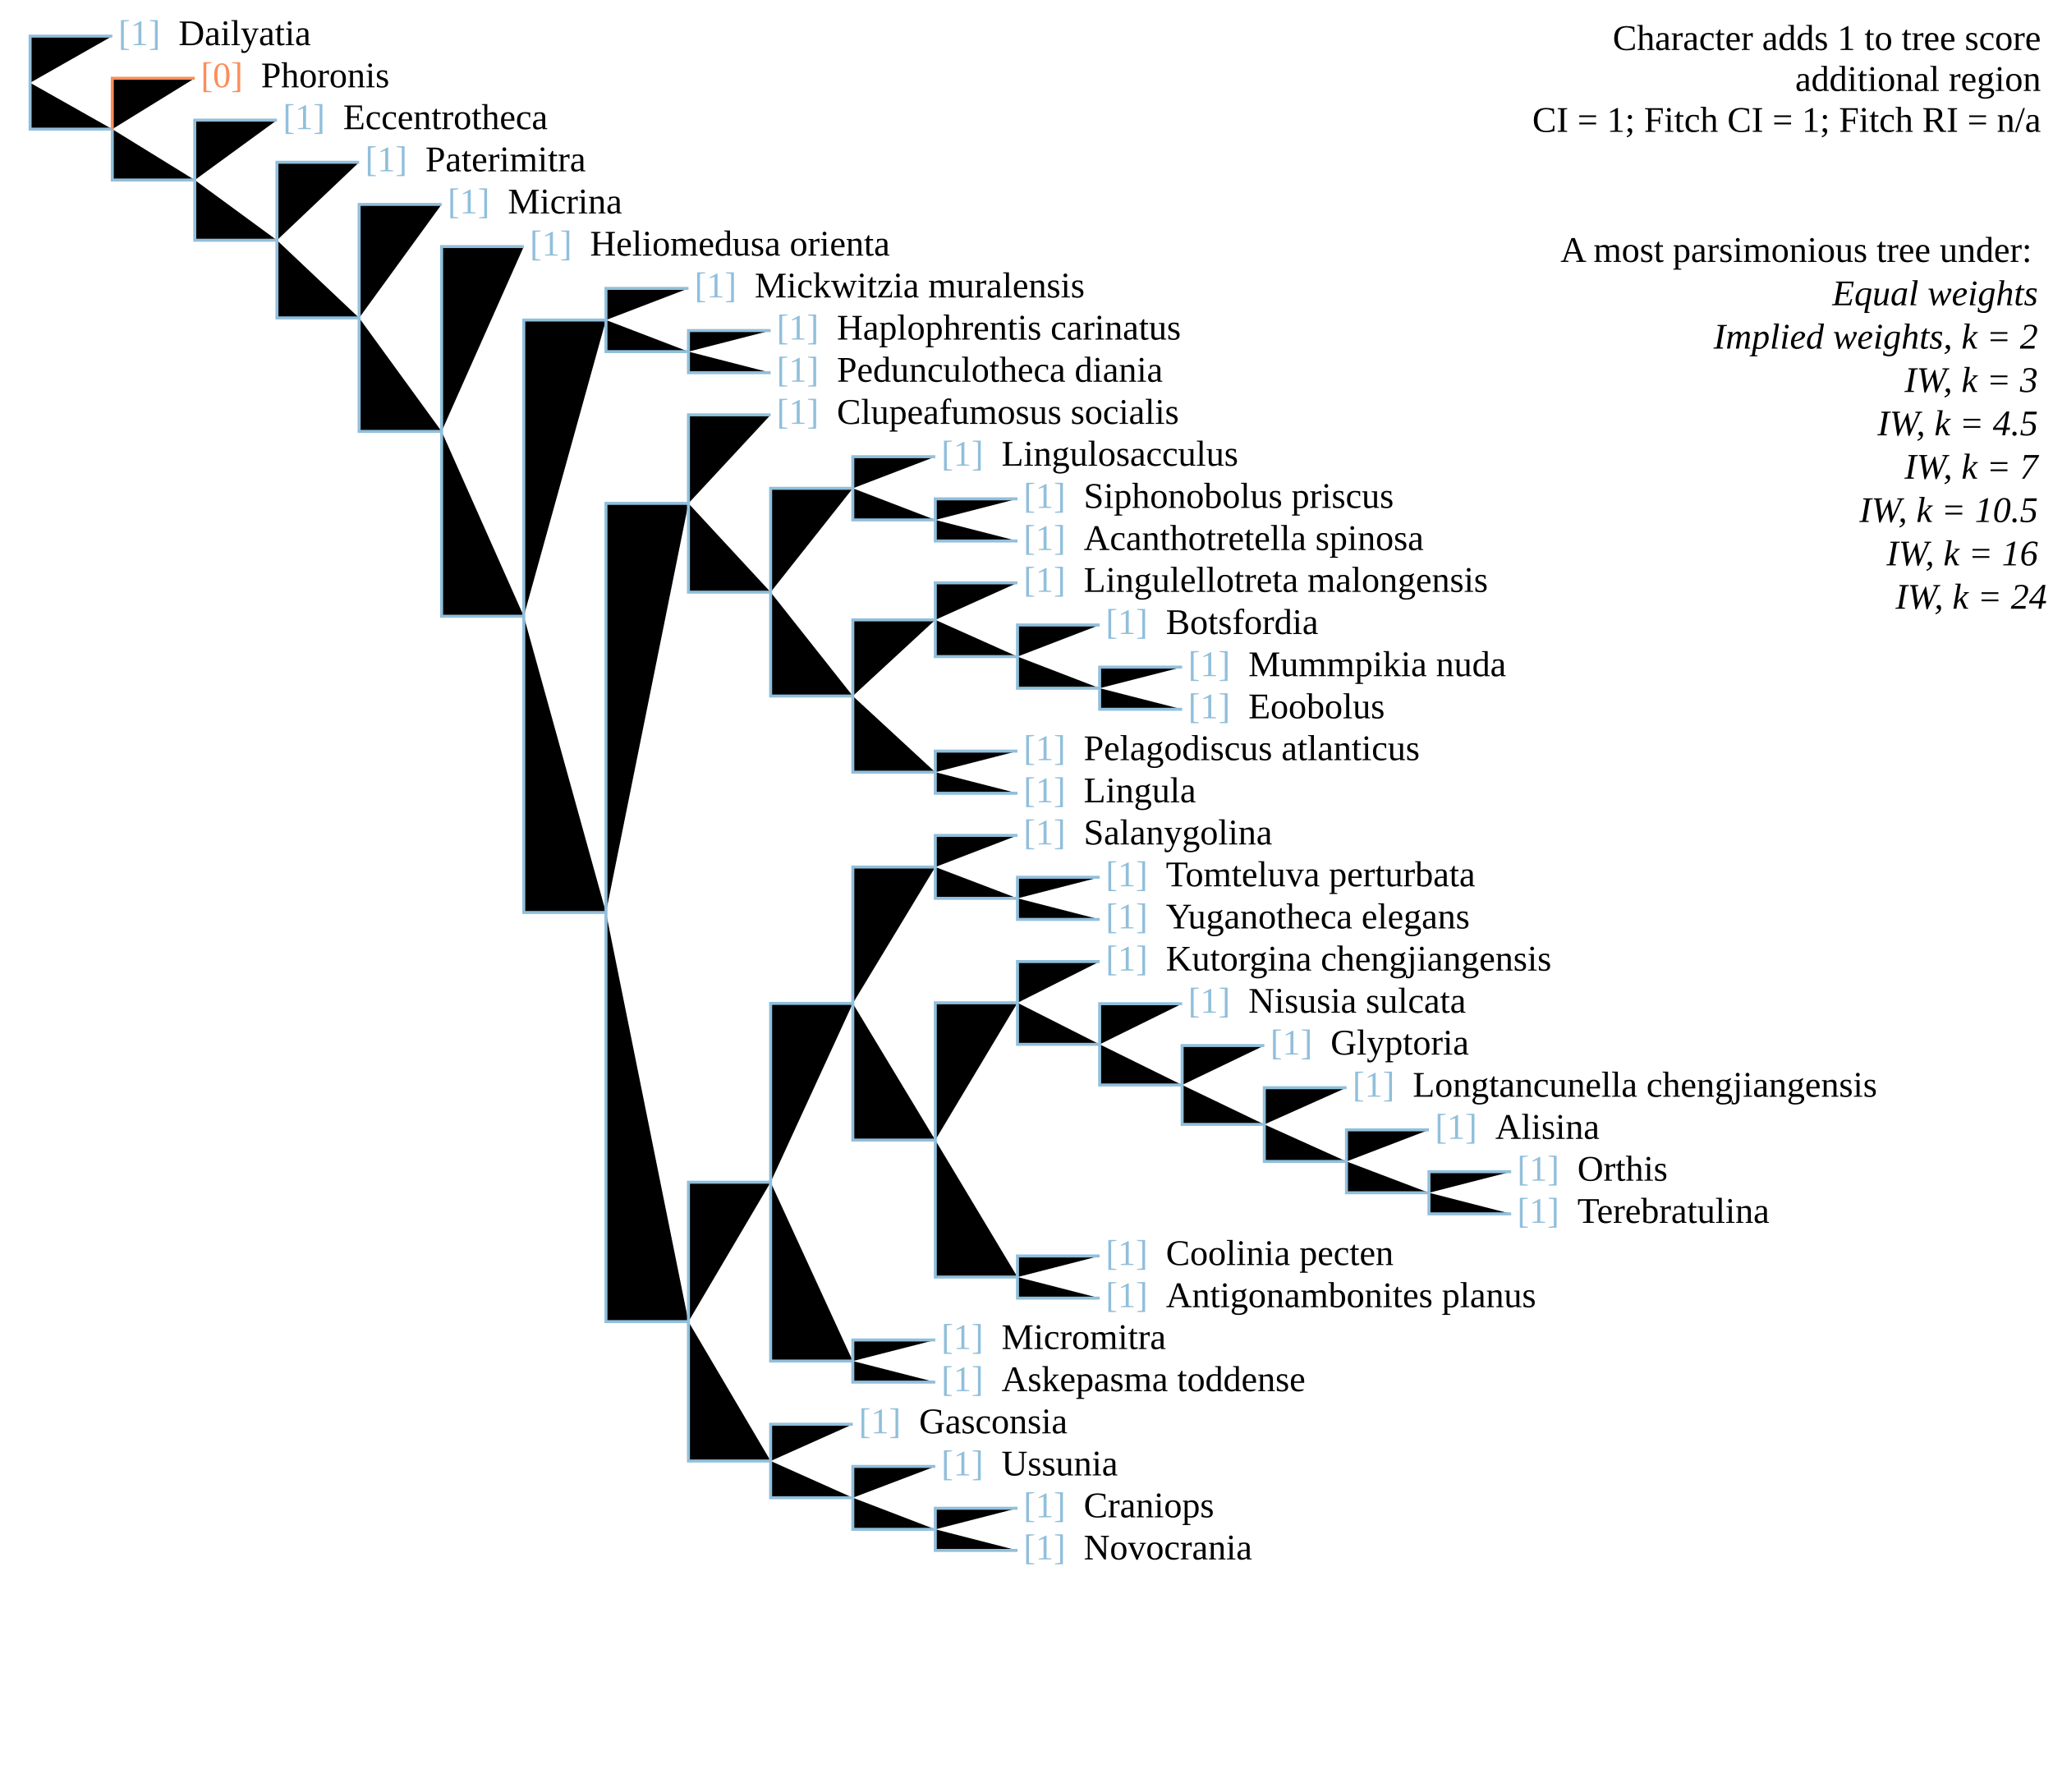
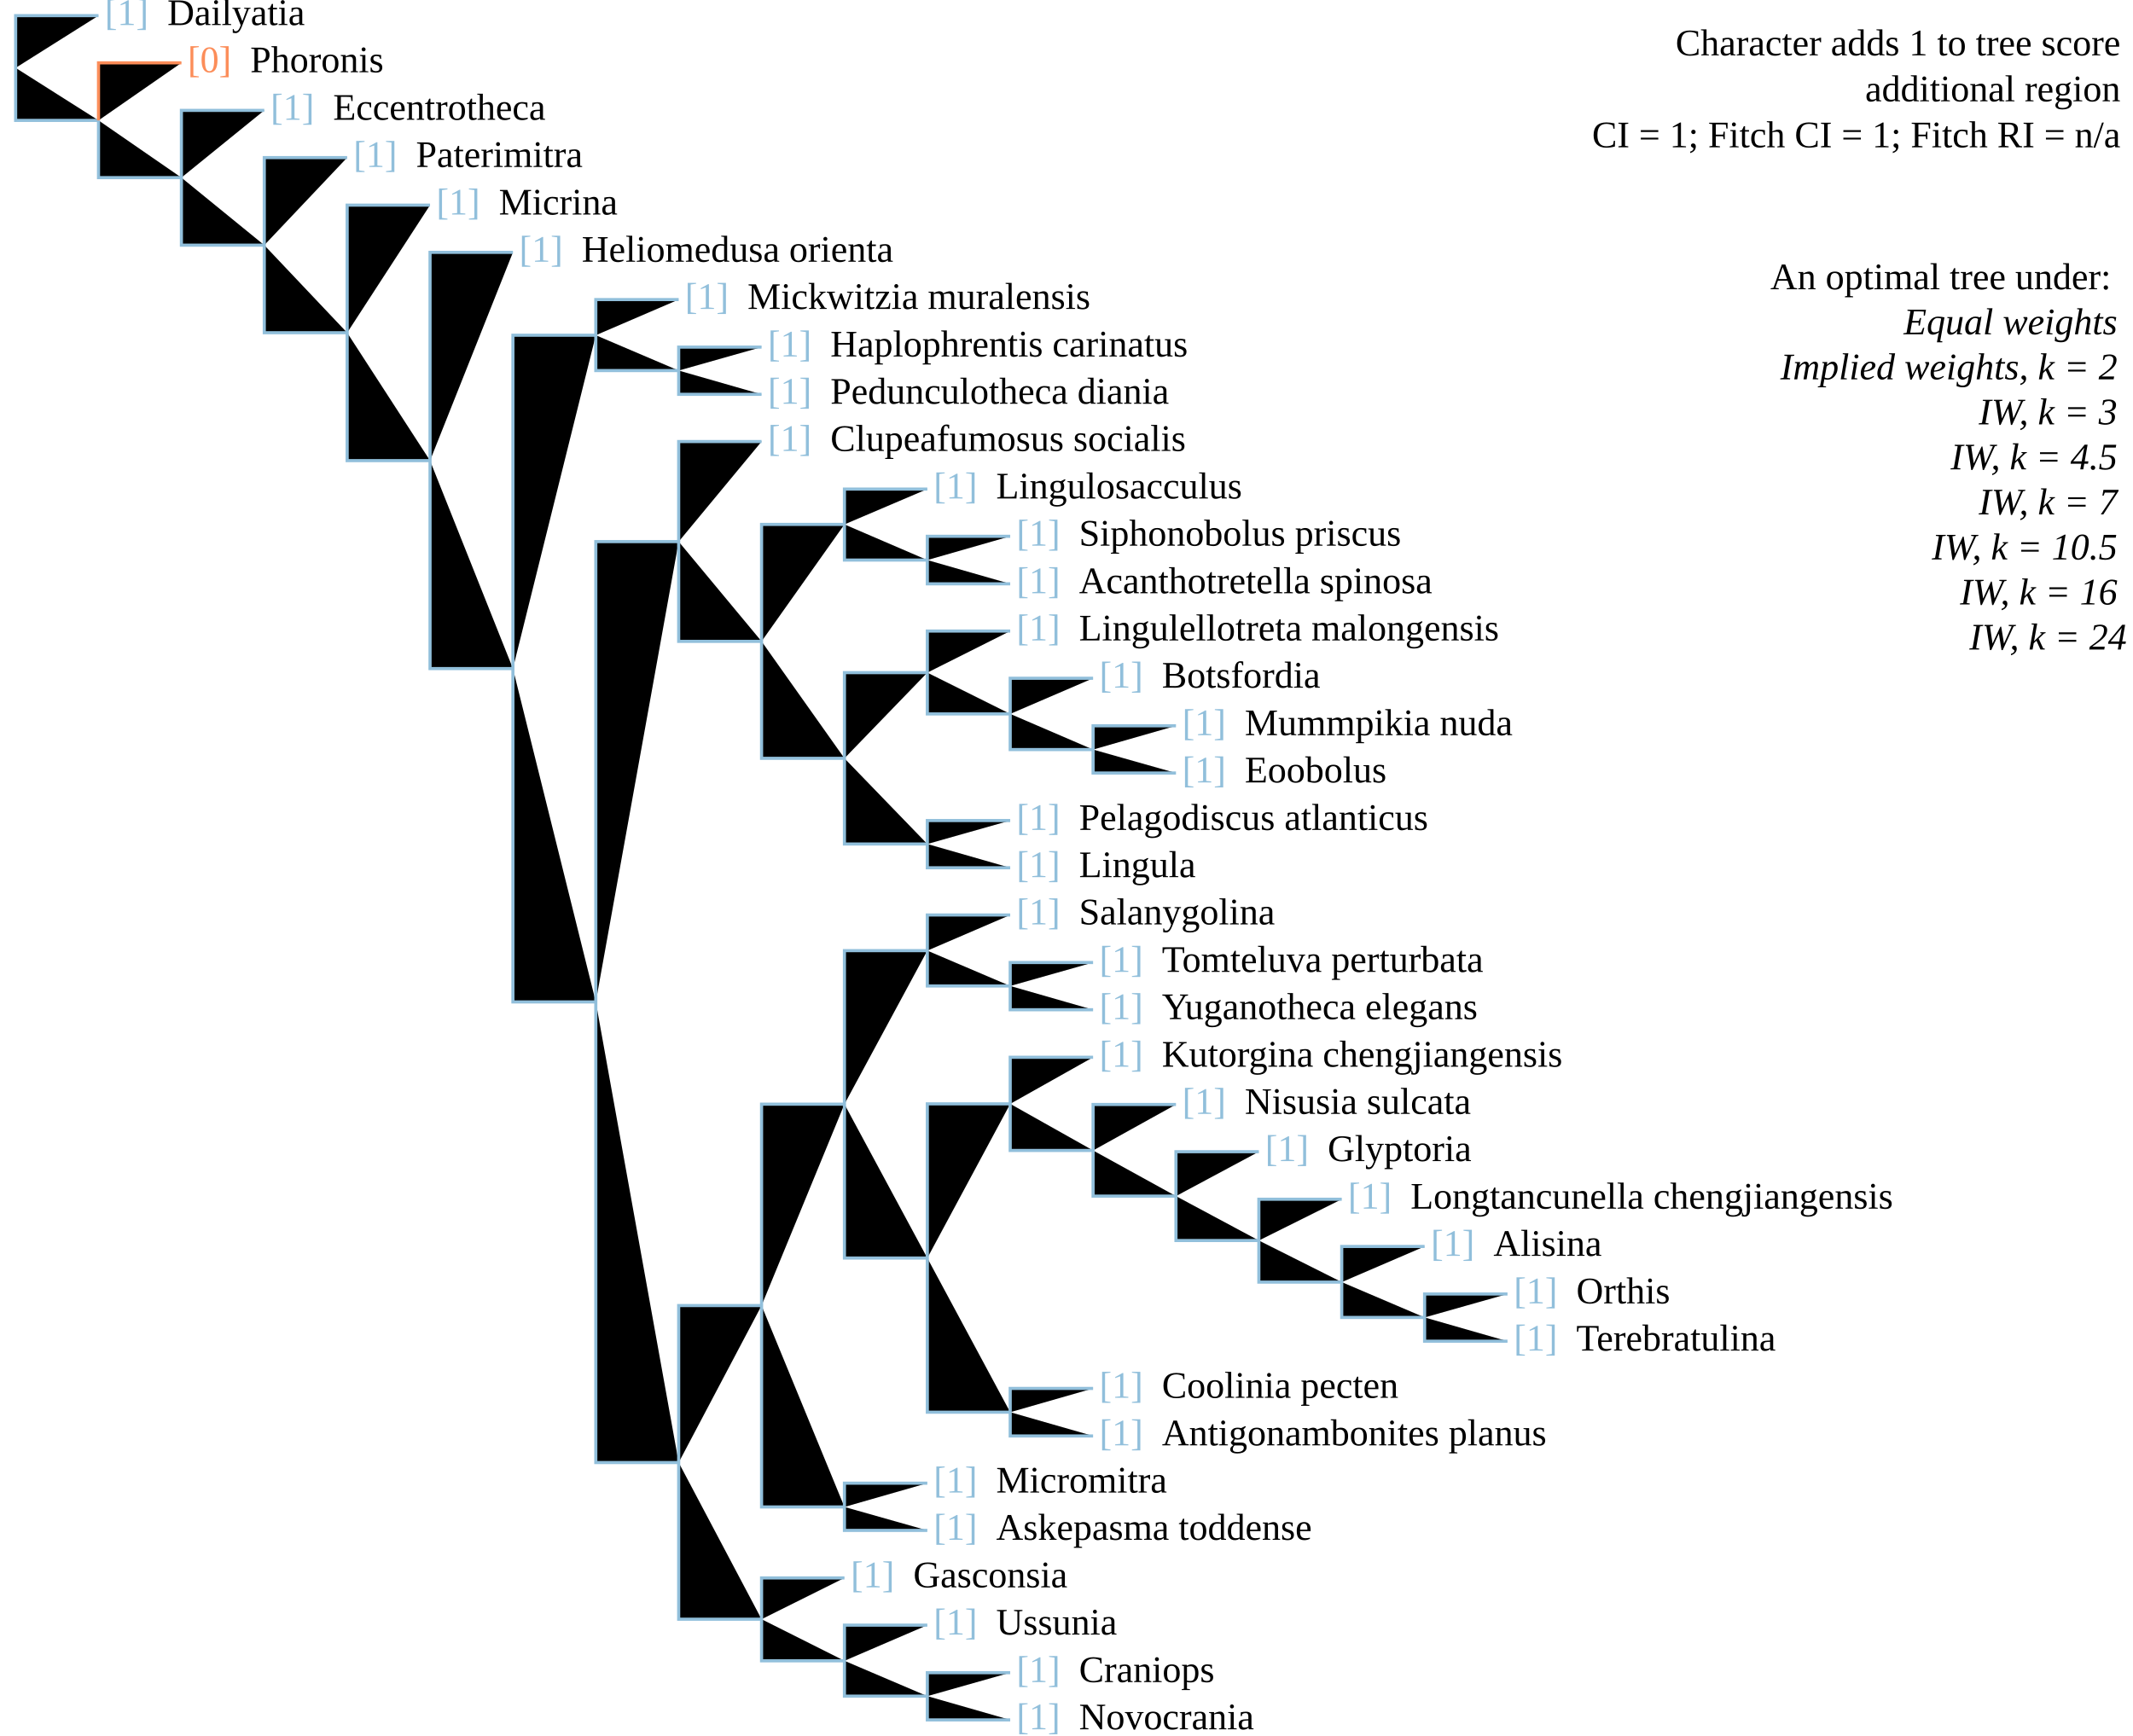
- <svg xmlns="http://www.w3.org/2000/svg" version="1.1" width="682" height="595" class="tree" char="1">
-   <text x="678" y="16.6" text-anchor="end" class="stepsLabel">Character adds <tspan class="score">1</tspan> to tree score</text>
-   <text x="678" y="30.2" text-anchor="end" class="stepsLabel">
+ <svg xmlns="http://www.w3.org/2000/svg" version="1.1" width="682" height="555" class="tree" char="1">
+   <text x="678" y="17.7" text-anchor="end" class="stepsLabel">Character adds <tspan class="score">1</tspan> to tree score</text>
+   <text x="678" y="32.4" text-anchor="end" class="stepsLabel">
    <tspan class="score" /> additional region</text>
-   <text x="678" y="43.8" text-anchor="end" class="stepsLabel">CI = 1; Fitch CI = 1; Fitch RI = n/a</text>
-   <text x="678" y="71" text-anchor="end" class="stepsLabel">
-     <tspan dy="16">A most parsimonious tree under:</tspan>
+   <text x="678" y="47.1" text-anchor="end" class="stepsLabel">CI = 1; Fitch CI = 1; Fitch RI = n/a</text>
+   <text x="678" y="76.5" text-anchor="end" class="stepsLabel">
+     <tspan dy="16">An optimal tree under:</tspan>
    <tspan x="680" style="font-style:italic" class="notThisAn" dy="1.2em">Equal weights</tspan>
    <tspan x="680" style="font-style:italic" class="thisAn" dy="1.2em">Implied weights, k = 2</tspan>
    <tspan x="680" style="font-style:italic" class="thisAn" dy="1.2em">IW, k = 3</tspan>
    <tspan x="680" style="font-style:italic" class="notThisAn" dy="1.2em">IW, k = 4.5</tspan>
    <tspan x="680" style="font-style:italic" class="notThisAn" dy="1.2em">IW, k = 7</tspan>
    <tspan x="680" style="font-style:italic" class="notThisAn" dy="1.2em">IW, k = 10.5</tspan>
    <tspan x="680" style="font-style:italic" class="notThisAn" dy="1.2em">IW, k = 16</tspan>
    <tspan x="680" style="font-style:italic" class="notThisAn" dy="1.2em">IW, k = 24</tspan>
  </text>
-   <text x="39.3" y="15" fill="#91bfdb" class="flag">[1]</text>
-   <text x="59.3" y="15" class="taxonLabel">Dailyatia</text>
-   <text x="94" y="42.9" fill="#91bfdb" class="flag">[1]</text>
-   <text x="114" y="42.9" class="taxonLabel">Eccentrotheca</text>
-   <text x="66.7" y="29" fill="#fc8d59" class="flag">[0]</text>
-   <text x="86.7" y="29" class="taxonLabel">Phoronis</text>
-   <text x="121.3" y="56.9" fill="#91bfdb" class="flag">[1]</text>
-   <text x="141.3" y="56.9" class="taxonLabel">Paterimitra</text>
-   <text x="148.7" y="70.9" fill="#91bfdb" class="flag">[1]</text>
-   <text x="168.7" y="70.9" class="taxonLabel">Micrina</text>
-   <text x="176" y="84.9" fill="#91bfdb" class="flag">[1]</text>
-   <text x="196" y="84.9" class="taxonLabel">Heliomedusa orienta</text>
-   <text x="230.7" y="98.8" fill="#91bfdb" class="flag">[1]</text>
-   <text x="250.7" y="98.8" class="taxonLabel">Mickwitzia muralensis</text>
-   <text x="258" y="112.8" fill="#91bfdb" class="flag">[1]</text>
-   <text x="278" y="112.8" class="taxonLabel">Haplophrentis carinatus</text>
-   <text x="258" y="126.8" fill="#91bfdb" class="flag">[1]</text>
-   <text x="278" y="126.8" class="taxonLabel">Pedunculotheca diania</text>
-   <text x="258" y="140.8" fill="#91bfdb" class="flag">[1]</text>
-   <text x="278" y="140.8" class="taxonLabel">Clupeafumosus socialis</text>
-   <text x="312.7" y="154.7" fill="#91bfdb" class="flag">[1]</text>
-   <text x="332.7" y="154.7" class="taxonLabel">Lingulosacculus</text>
-   <text x="340" y="168.7" fill="#91bfdb" class="flag">[1]</text>
-   <text x="360" y="168.7" class="taxonLabel">Siphonobolus priscus</text>
-   <text x="340" y="182.7" fill="#91bfdb" class="flag">[1]</text>
-   <text x="360" y="182.7" class="taxonLabel">Acanthotretella spinosa</text>
-   <text x="340" y="196.6" fill="#91bfdb" class="flag">[1]</text>
-   <text x="360" y="196.6" class="taxonLabel">Lingulellotreta malongensis</text>
-   <text x="367.3" y="210.6" fill="#91bfdb" class="flag">[1]</text>
-   <text x="387.3" y="210.6" class="taxonLabel">Botsfordia</text>
-   <text x="394.7" y="224.6" fill="#91bfdb" class="flag">[1]</text>
-   <text x="414.7" y="224.6" class="taxonLabel">Mummpikia nuda</text>
-   <text x="394.7" y="238.6" fill="#91bfdb" class="flag">[1]</text>
-   <text x="414.7" y="238.6" class="taxonLabel">Eoobolus</text>
-   <text x="340" y="252.5" fill="#91bfdb" class="flag">[1]</text>
-   <text x="360" y="252.5" class="taxonLabel">Pelagodiscus atlanticus</text>
-   <text x="340" y="266.5" fill="#91bfdb" class="flag">[1]</text>
-   <text x="360" y="266.5" class="taxonLabel">Lingula</text>
-   <text x="340" y="280.5" fill="#91bfdb" class="flag">[1]</text>
-   <text x="360" y="280.5" class="taxonLabel">Salanygolina</text>
-   <text x="367.3" y="294.4" fill="#91bfdb" class="flag">[1]</text>
-   <text x="387.3" y="294.4" class="taxonLabel">Tomteluva perturbata</text>
-   <text x="367.3" y="308.4" fill="#91bfdb" class="flag">[1]</text>
-   <text x="387.3" y="308.4" class="taxonLabel">Yuganotheca elegans</text>
-   <text x="367.3" y="322.4" fill="#91bfdb" class="flag">[1]</text>
-   <text x="387.3" y="322.4" class="taxonLabel">Kutorgina chengjiangensis</text>
-   <text x="394.7" y="336.4" fill="#91bfdb" class="flag">[1]</text>
-   <text x="414.7" y="336.4" class="taxonLabel">Nisusia sulcata</text>
-   <text x="422" y="350.3" fill="#91bfdb" class="flag">[1]</text>
-   <text x="442" y="350.3" class="taxonLabel">Glyptoria</text>
-   <text x="449.3" y="364.3" fill="#91bfdb" class="flag">[1]</text>
-   <text x="469.3" y="364.3" class="taxonLabel">Longtancunella chengjiangensis</text>
-   <text x="476.7" y="378.3" fill="#91bfdb" class="flag">[1]</text>
-   <text x="496.7" y="378.3" class="taxonLabel">Alisina</text>
-   <text x="504" y="392.2" fill="#91bfdb" class="flag">[1]</text>
-   <text x="524" y="392.2" class="taxonLabel">Orthis</text>
-   <text x="504" y="406.2" fill="#91bfdb" class="flag">[1]</text>
-   <text x="524" y="406.2" class="taxonLabel">Terebratulina</text>
-   <text x="367.3" y="420.2" fill="#91bfdb" class="flag">[1]</text>
-   <text x="387.3" y="420.2" class="taxonLabel">Coolinia pecten</text>
-   <text x="367.3" y="434.2" fill="#91bfdb" class="flag">[1]</text>
-   <text x="387.3" y="434.2" class="taxonLabel">Antigonambonites planus</text>
-   <text x="312.7" y="448.1" fill="#91bfdb" class="flag">[1]</text>
-   <text x="332.7" y="448.1" class="taxonLabel">Micromitra</text>
-   <text x="312.7" y="462.1" fill="#91bfdb" class="flag">[1]</text>
-   <text x="332.7" y="462.1" class="taxonLabel">Askepasma toddense</text>
-   <text x="285.3" y="476.1" fill="#91bfdb" class="flag">[1]</text>
-   <text x="305.3" y="476.1" class="taxonLabel">Gasconsia</text>
-   <text x="312.7" y="490.1" fill="#91bfdb" class="flag">[1]</text>
-   <text x="332.7" y="490.1" class="taxonLabel">Ussunia</text>
-   <text x="340" y="504" fill="#91bfdb" class="flag">[1]</text>
-   <text x="360" y="504" class="taxonLabel">Craniops</text>
-   <text x="340" y="518" fill="#91bfdb" class="flag">[1]</text>
-   <text x="360" y="518" class="taxonLabel">Novocrania</text>
-   <path d="M10,27.5V12H37.3M10,27.5V42.9H37.3M37.3,42.9V59.8H64.7M64.7,59.8V39.9H92M64.7,59.8V79.8H92M92,79.8V53.9H119.3M92,79.8V105.6H119.3M119.3,105.6V67.9H146.7M119.3,105.6V143.3H146.7M146.7,143.3V81.9H174M146.7,143.3V204.7H174M174,204.7V106.3H201.3M201.3,106.3V95.8H228.7M201.3,106.3V116.8H228.7M228.7,116.8V109.8H256M228.7,116.8V123.8H256M174,204.7V303.1H201.3M201.3,303.1V167.2H228.7M228.7,167.2V137.8H256M228.7,167.2V196.7H256M256,196.7V162.2H283.3M283.3,162.2V151.7H310.7M283.3,162.2V172.7H310.7M310.7,172.7V165.7H338M310.7,172.7V179.7H338M256,196.7V231.2H283.3M283.3,231.2V205.9H310.7M310.7,205.9V193.6H338M310.7,205.9V218.1H338M338,218.1V207.6H365.3M338,218.1V228.6H365.3M365.3,228.6V221.6H392.7M365.3,228.6V235.6H392.7M283.3,231.2V256.5H310.7M310.7,256.5V249.5H338M310.7,256.5V263.5H338M201.3,303.1V439H228.7M228.7,439V392.7H256M256,392.7V333.3H283.3M283.3,333.3V288H310.7M310.7,288V277.5H338M310.7,288V298.4H338M338,298.4V291.4H365.3M338,298.4V305.4H365.3M283.3,333.3V378.7H310.7M310.7,378.7V333.1H338M338,333.1V319.4H365.3M338,333.1V346.9H365.3M365.3,346.9V333.4H392.7M365.3,346.9V360.4H392.7M392.7,360.4V347.3H420M392.7,360.4V373.5H420M420,373.5V361.3H447.3M420,373.5V385.8H447.3M447.3,385.8V375.3H474.7M447.3,385.8V396.2H474.7M474.7,396.2V389.2H502M474.7,396.2V403.2H502M310.7,378.7V424.2H338M338,424.2V417.2H365.3M338,424.2V431.2H365.3M256,392.7V452.1H283.3M283.3,452.1V445.1H310.7M283.3,452.1V459.1H310.7M228.7,439V485.3H256M256,485.3V473.1H283.3M256,485.3V497.5H283.3M283.3,497.5V487.1H310.7M283.3,497.5V508H310.7M310.7,508V501H338M310.7,508V515H338" stroke="#91bfdb" />
-   <path d="M37.3,42.9V26H64.7" stroke="#fc8d59" />
+   <text x="33.5" y="8" fill="#91bfdb" class="flag">[1]</text>
+   <text x="53.5" y="8" class="taxonLabel">Dailyatia</text>
+   <text x="86.5" y="38.3" fill="#91bfdb" class="flag">[1]</text>
+   <text x="106.5" y="38.3" class="taxonLabel">Eccentrotheca</text>
+   <text x="60" y="23.1" fill="#fc8d59" class="flag">[0]</text>
+   <text x="80" y="23.1" class="taxonLabel">Phoronis</text>
+   <text x="113" y="53.4" fill="#91bfdb" class="flag">[1]</text>
+   <text x="133" y="53.4" class="taxonLabel">Paterimitra</text>
+   <text x="139.5" y="68.6" fill="#91bfdb" class="flag">[1]</text>
+   <text x="159.5" y="68.6" class="taxonLabel">Micrina</text>
+   <text x="166" y="83.7" fill="#91bfdb" class="flag">[1]</text>
+   <text x="186" y="83.7" class="taxonLabel">Heliomedusa orienta</text>
+   <text x="219" y="98.8" fill="#91bfdb" class="flag">[1]</text>
+   <text x="239" y="98.8" class="taxonLabel">Mickwitzia muralensis</text>
+   <text x="245.5" y="114" fill="#91bfdb" class="flag">[1]</text>
+   <text x="265.5" y="114" class="taxonLabel">Haplophrentis carinatus</text>
+   <text x="245.5" y="129.1" fill="#91bfdb" class="flag">[1]</text>
+   <text x="265.5" y="129.1" class="taxonLabel">Pedunculotheca diania</text>
+   <text x="245.5" y="144.2" fill="#91bfdb" class="flag">[1]</text>
+   <text x="265.5" y="144.2" class="taxonLabel">Clupeafumosus socialis</text>
+   <text x="298.5" y="159.4" fill="#91bfdb" class="flag">[1]</text>
+   <text x="318.5" y="159.4" class="taxonLabel">Lingulosacculus</text>
+   <text x="325" y="174.5" fill="#91bfdb" class="flag">[1]</text>
+   <text x="345" y="174.5" class="taxonLabel">Siphonobolus priscus</text>
+   <text x="325" y="189.7" fill="#91bfdb" class="flag">[1]</text>
+   <text x="345" y="189.7" class="taxonLabel">Acanthotretella spinosa</text>
+   <text x="325" y="204.8" fill="#91bfdb" class="flag">[1]</text>
+   <text x="345" y="204.8" class="taxonLabel">Lingulellotreta malongensis</text>
+   <text x="351.5" y="219.9" fill="#91bfdb" class="flag">[1]</text>
+   <text x="371.5" y="219.9" class="taxonLabel">Botsfordia</text>
+   <text x="378" y="235.1" fill="#91bfdb" class="flag">[1]</text>
+   <text x="398" y="235.1" class="taxonLabel">Mummpikia nuda</text>
+   <text x="378" y="250.2" fill="#91bfdb" class="flag">[1]</text>
+   <text x="398" y="250.2" class="taxonLabel">Eoobolus</text>
+   <text x="325" y="265.4" fill="#91bfdb" class="flag">[1]</text>
+   <text x="345" y="265.4" class="taxonLabel">Pelagodiscus atlanticus</text>
+   <text x="325" y="280.5" fill="#91bfdb" class="flag">[1]</text>
+   <text x="345" y="280.5" class="taxonLabel">Lingula</text>
+   <text x="325" y="295.6" fill="#91bfdb" class="flag">[1]</text>
+   <text x="345" y="295.6" class="taxonLabel">Salanygolina</text>
+   <text x="351.5" y="310.8" fill="#91bfdb" class="flag">[1]</text>
+   <text x="371.5" y="310.8" class="taxonLabel">Tomteluva perturbata</text>
+   <text x="351.5" y="325.9" fill="#91bfdb" class="flag">[1]</text>
+   <text x="371.5" y="325.9" class="taxonLabel">Yuganotheca elegans</text>
+   <text x="351.5" y="341.1" fill="#91bfdb" class="flag">[1]</text>
+   <text x="371.5" y="341.1" class="taxonLabel">Kutorgina chengjiangensis</text>
+   <text x="378" y="356.2" fill="#91bfdb" class="flag">[1]</text>
+   <text x="398" y="356.2" class="taxonLabel">Nisusia sulcata</text>
+   <text x="404.5" y="371.3" fill="#91bfdb" class="flag">[1]</text>
+   <text x="424.5" y="371.3" class="taxonLabel">Glyptoria</text>
+   <text x="431" y="386.5" fill="#91bfdb" class="flag">[1]</text>
+   <text x="451" y="386.5" class="taxonLabel">Longtancunella chengjiangensis</text>
+   <text x="457.5" y="401.6" fill="#91bfdb" class="flag">[1]</text>
+   <text x="477.5" y="401.6" class="taxonLabel">Alisina</text>
+   <text x="484" y="416.8" fill="#91bfdb" class="flag">[1]</text>
+   <text x="504" y="416.8" class="taxonLabel">Orthis</text>
+   <text x="484" y="431.9" fill="#91bfdb" class="flag">[1]</text>
+   <text x="504" y="431.9" class="taxonLabel">Terebratulina</text>
+   <text x="351.5" y="447" fill="#91bfdb" class="flag">[1]</text>
+   <text x="371.5" y="447" class="taxonLabel">Coolinia pecten</text>
+   <text x="351.5" y="462.2" fill="#91bfdb" class="flag">[1]</text>
+   <text x="371.5" y="462.2" class="taxonLabel">Antigonambonites planus</text>
+   <text x="298.5" y="477.3" fill="#91bfdb" class="flag">[1]</text>
+   <text x="318.5" y="477.3" class="taxonLabel">Micromitra</text>
+   <text x="298.5" y="492.4" fill="#91bfdb" class="flag">[1]</text>
+   <text x="318.5" y="492.4" class="taxonLabel">Askepasma toddense</text>
+   <text x="272" y="507.6" fill="#91bfdb" class="flag">[1]</text>
+   <text x="292" y="507.6" class="taxonLabel">Gasconsia</text>
+   <text x="298.5" y="522.7" fill="#91bfdb" class="flag">[1]</text>
+   <text x="318.5" y="522.7" class="taxonLabel">Ussunia</text>
+   <text x="325" y="537.9" fill="#91bfdb" class="flag">[1]</text>
+   <text x="345" y="537.9" class="taxonLabel">Craniops</text>
+   <text x="325" y="553" fill="#91bfdb" class="flag">[1]</text>
+   <text x="345" y="553" class="taxonLabel">Novocrania</text>
+   <path d="M5,21.7V5H31.5M5,21.7V38.5H31.5M31.5,38.5V56.8H58M58,56.8V35.3H84.5M58,56.8V78.4H84.5M84.5,78.4V50.4H111M84.5,78.4V106.4H111M111,106.4V65.6H137.5M111,106.4V147.3H137.5M137.5,147.3V80.7H164M137.5,147.3V213.8H164M164,213.8V107.2H190.5M190.5,107.2V95.8H217M190.5,107.2V118.5H217M217,118.5V111H243.5M217,118.5V126.1H243.5M164,213.8V320.4H190.5M190.5,320.4V173.2H217M217,173.2V141.2H243.5M217,173.2V205.1H243.5M243.5,205.1V167.7H270M270,167.7V156.4H296.5M270,167.7V179.1H296.5M296.5,179.1V171.5H323M296.5,179.1V186.7H323M243.5,205.1V242.5H270M270,242.5V215.1H296.5M296.5,215.1V201.8H323M296.5,215.1V228.3H323M323,228.3V216.9H349.5M323,228.3V239.7H349.5M349.5,239.7V232.1H376M349.5,239.7V247.2H376M270,242.5V269.9H296.5M296.5,269.9V262.4H323M296.5,269.9V277.5H323M190.5,320.4V467.7H217M217,467.7V417.5H243.5M243.5,417.5V353.1H270M270,353.1V304H296.5M296.5,304V292.6H323M296.5,304V315.3H323M323,315.3V307.8H349.5M323,315.3V322.9H349.5M270,353.1V402.3H296.5M296.5,402.3V353H323M323,353V338.1H349.5M323,353V367.9H349.5M349.5,367.9V353.2H376M349.5,367.9V382.5H376M376,382.5V368.3H402.5M376,382.5V396.7H402.5M402.5,396.7V383.5H429M402.5,396.7V410H429M429,410V398.6H455.5M429,410V421.3H455.5M455.5,421.3V413.8H482M455.5,421.3V428.9H482M296.5,402.3V451.6H323M323,451.6V444H349.5M323,451.6V459.2H349.5M243.5,417.5V481.9H270M270,481.9V474.3H296.5M270,481.9V489.4H296.5M217,467.7V517.8H243.5M243.5,517.8V504.6H270M243.5,517.8V531.1H270M270,531.1V519.7H296.5M270,531.1V542.4H296.5M296.5,542.4V534.9H323M296.5,542.4V550H323" stroke="#91bfdb" />
+   <path d="M31.5,38.5V20.1H58" stroke="#fc8d59" />
</svg>
